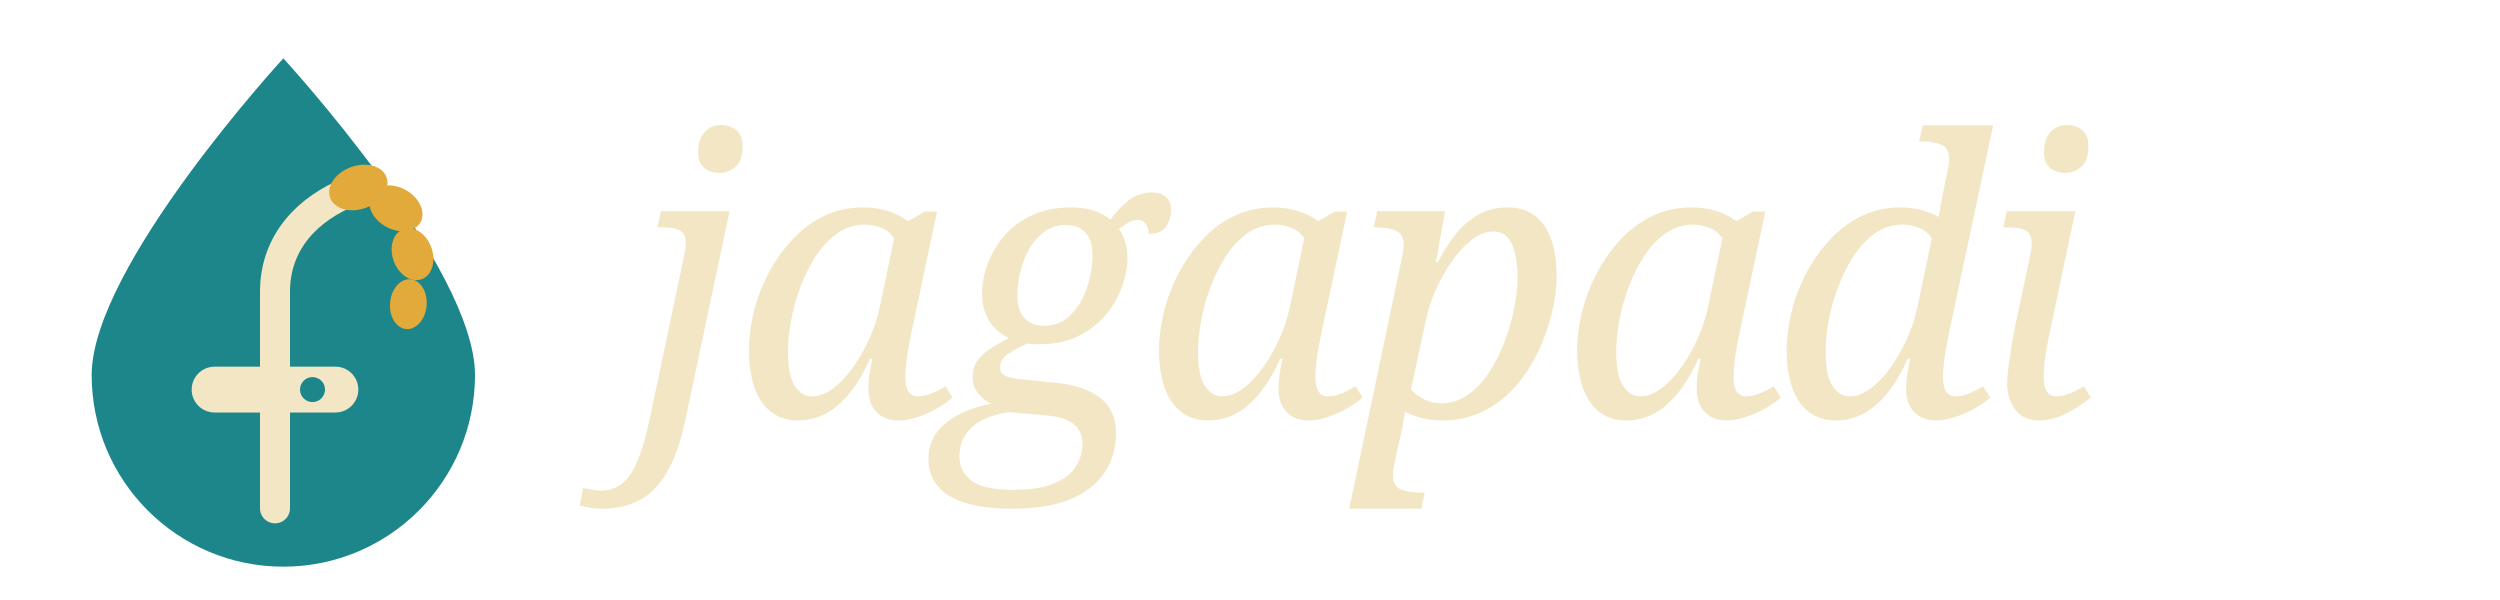
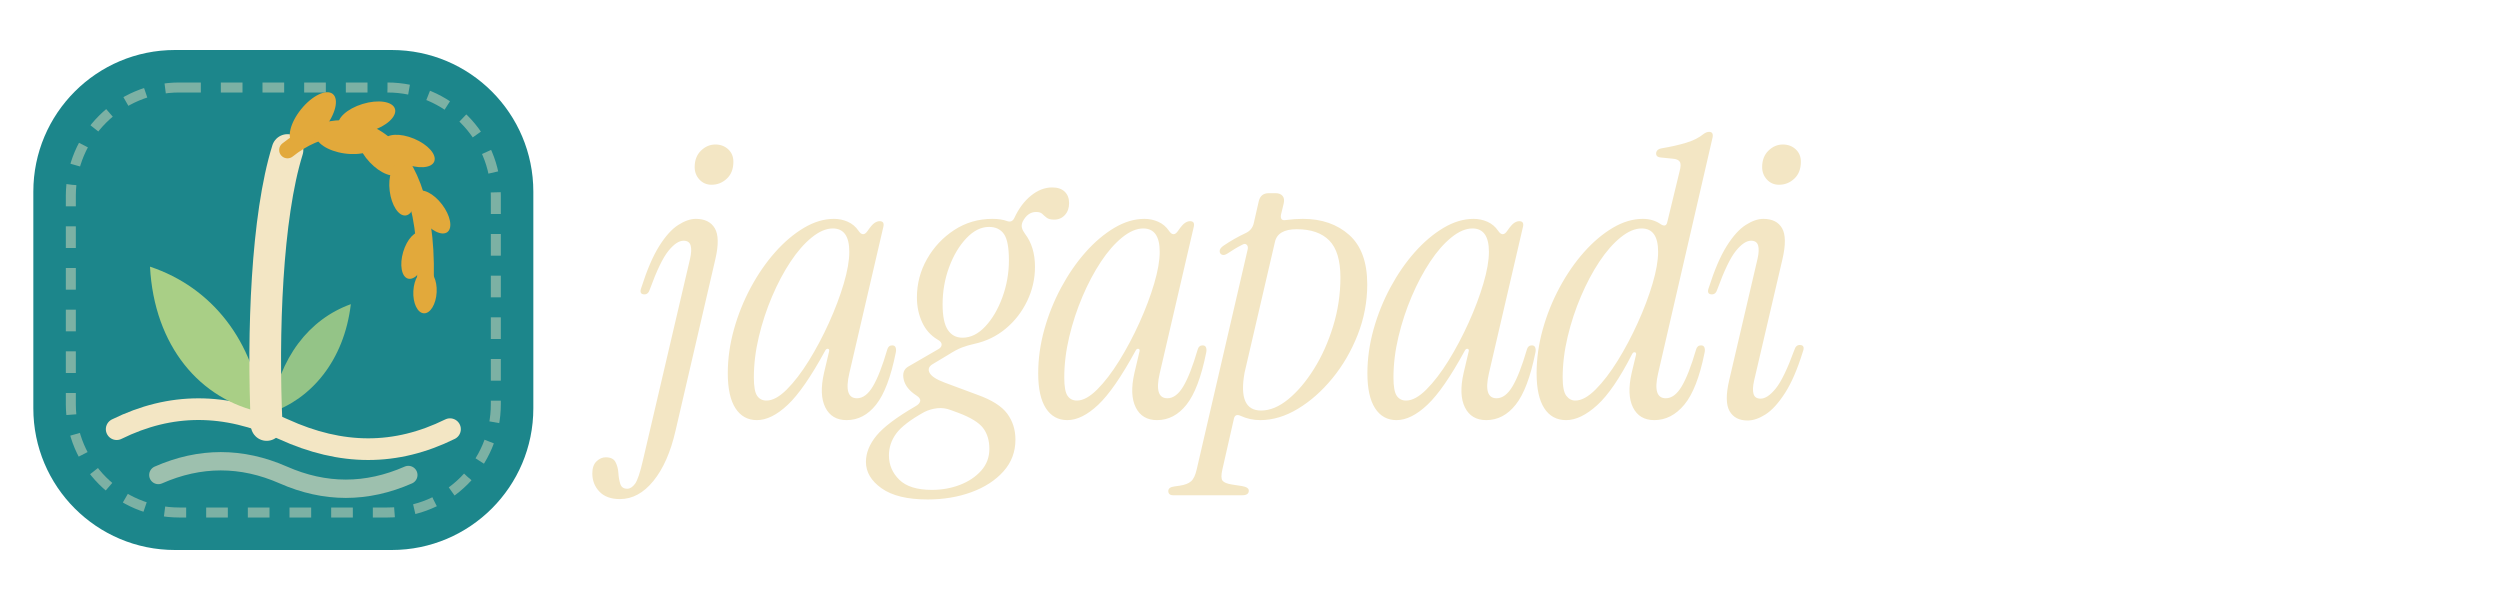
<svg xmlns="http://www.w3.org/2000/svg" viewBox="0 0 300 72" role="img" aria-label="Jagapadi">
  <g transform="translate(2 4)">
-     <path d="M32 3C32 3 9 28 9 41a23 23 0 0 0 46 0C55 28 32 3 32 3Z" fill="#1c868b" />
-     <path d="M31 57V31c0-6 4-10 9-12" fill="none" stroke="#f3e6c4" stroke-width="3.6" stroke-linecap="round" />
+     <rect x="2" y="2" width="60" height="60" rx="17" fill="#1c868b" />
+     <rect x="6.5" y="6.5" width="51" height="51" rx="13" fill="none" stroke="#f3e6c4" stroke-opacity=".45" stroke-width="1.2" stroke-dasharray="2.6 2.4" />
+     <path d="M12 47.5c6.5-3.2 13-3.2 20 0s13.5 3.2 20 0" fill="none" stroke="#f3e6c4" stroke-width="2.6" stroke-linecap="round" />
+     <path d="M17 53c5-2.2 10-2.2 15 0s10 2.2 15 0" fill="none" stroke="#f3e6c4" stroke-opacity=".6" stroke-width="2.2" stroke-linecap="round" />
+     <path d="M29.5 45.5C22 44 16.5 37.5 16 28c7.5 2.5 12.5 9 13.5 17.5Z" fill="#a9cf86" />
+     <path d="M30.5 45.5c4.8-1.6 8.8-6.2 9.6-13-5 1.8-8.6 6.4-9.6 13Z" fill="#a9cf86" opacity=".85" />
+     <path d="M30 47C29.5 36 30 22 32.5 14" fill="none" stroke="#f3e6c4" stroke-width="3.8" stroke-linecap="round" />
+     <path d="M32.5 14C40 8 50 12 49 31" fill="none" stroke="#e2a93b" stroke-width="2" stroke-linecap="round" />
    <g fill="#e2a93b">
-       <ellipse cx="41" cy="18.5" rx="3.6" ry="2.6" transform="rotate(-20 41 18.5)" />
-       <ellipse cx="45.5" cy="21" rx="3.4" ry="2.5" transform="rotate(30 45.5 21)" />
-       <ellipse cx="47.5" cy="26.5" rx="3.2" ry="2.4" transform="rotate(70 47.5 26.5)" />
-       <ellipse cx="47" cy="32.5" rx="3" ry="2.2" transform="rotate(95 47 32.5)" />
+       <ellipse cx="35.54" cy="10.23" rx="3.80" ry="1.80" transform="rotate(-51.0 35.54 10.23)" />
+       <ellipse cx="39.57" cy="12.68" rx="3.67" ry="1.75" transform="rotate(8.2 39.57 12.68)" />
+       <ellipse cx="42.01" cy="10.10" rx="3.54" ry="1.70" transform="rotate(-17.0 42.01 10.10)" />
+       <ellipse cx="43.57" cy="14.34" rx="3.41" ry="1.65" transform="rotate(46.7 43.57 14.34)" />
+       <ellipse cx="47.07" cy="14.12" rx="3.29" ry="1.60" transform="rotate(22.7 47.07 14.12)" />
+       <ellipse cx="46.30" cy="18.72" rx="3.16" ry="1.55" transform="rotate(83.0 46.30 18.72)" />
+       <ellipse cx="49.85" cy="21.44" rx="3.03" ry="1.50" transform="rotate(52.7 49.85 21.44)" />
+       <ellipse cx="47.77" cy="26.65" rx="2.90" ry="1.45" transform="rotate(106.4 47.77 26.65)" />
+       <ellipse cx="49.00" cy="31.00" rx="2.60" ry="1.40" transform="rotate(93.0 49.00 31.00)" />
    </g>
-     <rect x="21" y="40" width="20" height="5.5" rx="2.75" fill="#f3e6c4" />
-     <circle cx="35.5" cy="42.75" r="1.5" fill="#1c868b" />
  </g>
-   <text x="76" y="50" font-family="'Instrument Serif', Georgia, serif" font-style="italic" font-size="46" letter-spacing="-1.5" fill="#f3e6c4">jagapadi</text>
+   <path d="M85.384 22.17Q84.51 22.17 83.935 21.549Q83.36 20.928 83.36 20.054Q83.36 18.812 84.119 18.076Q84.878 17.34 85.844 17.34Q86.764 17.34 87.385 17.915Q88.006 18.49 88.006 19.41Q88.006 20.698 87.224 21.434Q86.442 22.17 85.384 22.17ZM74.39 59.89Q72.78 59.89 71.929 58.993Q71.078 58.096 71.078 56.808Q71.078 55.842 71.584 55.359Q72.09 54.876 72.688 54.876Q73.562 54.876 73.861 55.451Q74.16 56.026 74.206 56.762Q74.252 57.498 74.436 58.073Q74.62 58.648 75.264 58.648Q75.77 58.648 76.207 58.05Q76.644 57.452 77.15 55.244L82.808 31.048Q83.038 30.036 82.877 29.461Q82.716 28.886 82.026 28.886Q81.198 28.886 80.209 30.105Q79.22 31.324 77.978 34.728Q77.794 35.326 77.334 35.326Q76.644 35.326 76.966 34.498Q77.978 31.324 79.105 29.53Q80.232 27.736 81.382 27.0Q82.532 26.264 83.498 26.264Q85.108 26.264 85.775 27.391Q86.442 28.518 85.844 31.094L81.06 51.702Q80.186 55.52 78.415 57.705Q76.644 59.89 74.39 59.89ZM90.83 50.414Q89.174 50.414 88.254 48.988Q87.334 47.562 87.334 44.802Q87.334 42.18 88.07 39.535Q88.806 36.89 90.094 34.498Q91.382 32.106 93.015 30.266Q94.648 28.426 96.465 27.345Q98.282 26.264 100.076 26.264Q100.95 26.264 101.732 26.609Q102.514 26.954 103.02 27.69Q103.296 28.104 103.572 28.104Q103.848 28.104 104.124 27.69Q104.63 26.954 104.952 26.747Q105.274 26.54 105.55 26.54Q106.148 26.54 106.01 27.184L101.916 44.802Q101.226 47.792 102.836 47.792Q103.894 47.792 104.745 46.366Q105.596 44.94 106.47 41.95Q106.608 41.444 107.068 41.444Q107.39 41.444 107.482 41.72Q107.574 41.996 107.482 42.364Q106.608 46.688 105.136 48.551Q103.664 50.414 101.594 50.414Q99.8 50.414 99.041 48.896Q98.282 47.378 98.88 44.756L99.478 42.226Q99.57 41.904 99.363 41.858Q99.156 41.812 99.018 42.088Q96.488 46.734 94.533 48.574Q92.578 50.414 90.83 50.414ZM91.98 48.068Q93.084 48.068 94.418 46.734Q95.752 45.4 97.063 43.284Q98.374 41.168 99.478 38.73Q100.582 36.292 101.249 34.038Q101.916 31.784 101.916 30.22Q101.916 27.414 99.938 27.414Q98.742 27.414 97.408 28.495Q96.074 29.576 94.855 31.416Q93.636 33.256 92.647 35.579Q91.658 37.902 91.06 40.409Q90.462 42.916 90.462 45.308Q90.462 46.918 90.853 47.493Q91.244 48.068 91.98 48.068ZM111.318 59.936Q107.684 59.936 105.798 58.602Q103.912 57.268 103.912 55.428Q103.912 53.818 105.177 52.277Q106.442 50.736 109.846 48.758Q110.352 48.482 110.421 48.137Q110.49 47.792 109.984 47.47Q108.696 46.642 108.443 45.538Q108.19 44.434 109.018 43.974L112.514 41.95Q112.974 41.72 112.997 41.375Q113.02 41.03 112.514 40.754Q111.272 40.018 110.651 38.661Q110.03 37.304 110.03 35.694Q110.03 33.21 111.249 31.071Q112.468 28.932 114.515 27.598Q116.562 26.264 119.092 26.264Q120.15 26.264 120.886 26.54Q121.438 26.724 121.714 26.172Q122.496 24.47 123.715 23.481Q124.934 22.492 126.268 22.492Q127.234 22.492 127.763 22.998Q128.292 23.504 128.292 24.378Q128.292 25.252 127.786 25.804Q127.28 26.356 126.498 26.356Q125.9 26.356 125.601 26.126Q125.302 25.896 125.072 25.666Q124.842 25.436 124.336 25.436Q123.324 25.436 122.726 26.586Q122.542 27.0 122.634 27.345Q122.726 27.69 123.002 28.058Q124.198 29.622 124.198 32.014Q124.198 34.176 123.255 36.131Q122.312 38.086 120.679 39.443Q119.046 40.8 116.93 41.26Q116.102 41.444 115.435 41.697Q114.768 41.95 113.756 42.594L111.916 43.698Q111.226 44.112 111.548 44.733Q111.87 45.354 113.342 45.906L117.298 47.378Q119.874 48.298 120.863 49.632Q121.852 50.966 121.852 52.76Q121.852 54.968 120.403 56.578Q118.954 58.188 116.562 59.062Q114.17 59.936 111.318 59.936ZM113.112 36.522Q113.112 38.638 113.733 39.581Q114.354 40.524 115.504 40.524Q116.976 40.524 118.241 39.167Q119.506 37.81 120.288 35.671Q121.07 33.532 121.07 31.232Q121.07 28.932 120.472 28.081Q119.874 27.23 118.678 27.23Q117.252 27.23 115.964 28.587Q114.676 29.944 113.894 32.06Q113.112 34.176 113.112 36.522ZM111.824 58.786Q113.618 58.786 115.182 58.188Q116.746 57.59 117.735 56.486Q118.724 55.382 118.724 53.864Q118.724 52.346 117.965 51.357Q117.206 50.368 114.998 49.54L114.124 49.218Q113.296 48.896 112.468 48.988Q111.64 49.08 110.904 49.448Q108.42 50.828 107.546 52.024Q106.672 53.22 106.672 54.646Q106.672 56.348 107.914 57.567Q109.156 58.786 111.824 58.786ZM128.08 50.414Q126.424 50.414 125.504 48.988Q124.584 47.562 124.584 44.802Q124.584 42.18 125.32 39.535Q126.056 36.89 127.344 34.498Q128.632 32.106 130.265 30.266Q131.898 28.426 133.715 27.345Q135.532 26.264 137.326 26.264Q138.2 26.264 138.982 26.609Q139.764 26.954 140.27 27.69Q140.546 28.104 140.822 28.104Q141.098 28.104 141.374 27.69Q141.88 26.954 142.202 26.747Q142.524 26.54 142.8 26.54Q143.398 26.54 143.26 27.184L139.166 44.802Q138.476 47.792 140.086 47.792Q141.144 47.792 141.995 46.366Q142.846 44.94 143.72 41.95Q143.858 41.444 144.318 41.444Q144.64 41.444 144.732 41.72Q144.824 41.996 144.732 42.364Q143.858 46.688 142.386 48.551Q140.914 50.414 138.844 50.414Q137.05 50.414 136.291 48.896Q135.532 47.378 136.13 44.756L136.728 42.226Q136.82 41.904 136.613 41.858Q136.406 41.812 136.268 42.088Q133.738 46.734 131.783 48.574Q129.828 50.414 128.08 50.414ZM129.23 48.068Q130.334 48.068 131.668 46.734Q133.002 45.4 134.313 43.284Q135.624 41.168 136.728 38.73Q137.832 36.292 138.499 34.038Q139.166 31.784 139.166 30.22Q139.166 27.414 137.188 27.414Q135.992 27.414 134.658 28.495Q133.324 29.576 132.105 31.416Q130.886 33.256 129.897 35.579Q128.908 37.902 128.31 40.409Q127.712 42.916 127.712 45.308Q127.712 46.918 128.103 47.493Q128.494 48.068 129.23 48.068ZM140.794 59.43Q140.196 59.43 140.196 58.924Q140.196 58.464 140.932 58.372L141.576 58.28Q142.496 58.142 142.933 57.751Q143.37 57.36 143.6 56.348L149.718 29.944Q149.81 29.576 149.603 29.369Q149.396 29.162 149.028 29.392Q148.568 29.622 148.154 29.875Q147.74 30.128 147.326 30.404Q146.912 30.68 146.636 30.565Q146.36 30.45 146.36 30.128Q146.36 29.806 146.82 29.484Q148.108 28.61 149.488 27.966Q150.27 27.598 150.454 26.77L151.052 24.148Q151.282 23.182 152.248 23.182H153.076Q153.628 23.182 153.904 23.504Q154.18 23.826 154.042 24.424L153.72 25.758Q153.582 26.54 154.318 26.402Q155.376 26.264 156.342 26.264Q159.746 26.264 161.908 28.196Q164.07 30.128 164.07 34.13Q164.07 37.258 162.92 40.179Q161.77 43.1 159.884 45.4Q157.998 47.7 155.744 49.057Q153.49 50.414 151.236 50.414Q149.994 50.414 148.89 49.908Q148.2 49.586 148.062 50.276L146.682 56.348Q146.452 57.36 146.705 57.682Q146.958 58.004 147.832 58.142L149.028 58.326Q149.856 58.464 149.856 58.878Q149.856 59.43 149.074 59.43ZM149.35 44.71Q148.522 49.264 151.328 49.264Q152.938 49.264 154.594 47.907Q156.25 46.55 157.676 44.273Q159.102 41.996 159.976 39.144Q160.85 36.292 160.85 33.302Q160.85 30.22 159.516 28.863Q158.182 27.506 155.606 27.506Q153.306 27.506 152.984 29.07ZM167.584 50.414Q165.928 50.414 165.008 48.988Q164.088 47.562 164.088 44.802Q164.088 42.18 164.824 39.535Q165.56 36.89 166.848 34.498Q168.136 32.106 169.769 30.266Q171.402 28.426 173.219 27.345Q175.036 26.264 176.83 26.264Q177.704 26.264 178.486 26.609Q179.268 26.954 179.774 27.69Q180.05 28.104 180.326 28.104Q180.602 28.104 180.878 27.69Q181.384 26.954 181.706 26.747Q182.028 26.54 182.304 26.54Q182.902 26.54 182.764 27.184L178.67 44.802Q177.98 47.792 179.59 47.792Q180.648 47.792 181.499 46.366Q182.35 44.94 183.224 41.95Q183.362 41.444 183.822 41.444Q184.144 41.444 184.236 41.72Q184.328 41.996 184.236 42.364Q183.362 46.688 181.89 48.551Q180.418 50.414 178.348 50.414Q176.554 50.414 175.795 48.896Q175.036 47.378 175.634 44.756L176.232 42.226Q176.324 41.904 176.117 41.858Q175.91 41.812 175.772 42.088Q173.242 46.734 171.287 48.574Q169.332 50.414 167.584 50.414ZM168.734 48.068Q169.838 48.068 171.172 46.734Q172.506 45.4 173.817 43.284Q175.128 41.168 176.232 38.73Q177.336 36.292 178.003 34.038Q178.67 31.784 178.67 30.22Q178.67 27.414 176.692 27.414Q175.496 27.414 174.162 28.495Q172.828 29.576 171.609 31.416Q170.39 33.256 169.401 35.579Q168.412 37.902 167.814 40.409Q167.216 42.916 167.216 45.308Q167.216 46.918 167.607 47.493Q167.998 48.068 168.734 48.068ZM187.934 50.414Q186.232 50.414 185.312 48.988Q184.392 47.562 184.392 44.802Q184.392 42.18 185.128 39.535Q185.864 36.89 187.152 34.498Q188.44 32.106 190.073 30.266Q191.706 28.426 193.523 27.345Q195.34 26.264 197.134 26.264Q198.376 26.264 199.296 26.908Q199.94 27.322 200.078 26.632L201.55 20.56Q201.78 19.732 201.573 19.41Q201.366 19.088 200.722 19.042L199.342 18.904Q198.652 18.858 198.744 18.306Q198.836 17.892 199.388 17.8Q201.044 17.524 202.332 17.133Q203.62 16.742 204.402 16.098Q204.77 15.822 205.092 15.822Q205.644 15.822 205.506 16.512L198.974 44.802Q198.284 47.792 199.894 47.792Q200.952 47.792 201.803 46.366Q202.654 44.94 203.528 41.95Q203.666 41.444 204.126 41.444Q204.448 41.444 204.54 41.72Q204.632 41.996 204.54 42.364Q203.666 46.688 202.125 48.551Q200.584 50.414 198.514 50.414Q196.72 50.414 195.961 48.896Q195.202 47.378 195.8 44.756L196.306 42.64Q196.398 42.318 196.191 42.272Q195.984 42.226 195.846 42.502Q193.638 46.826 191.66 48.62Q189.682 50.414 187.934 50.414ZM189.038 48.068Q190.142 48.068 191.476 46.734Q192.81 45.4 194.121 43.284Q195.432 41.168 196.536 38.73Q197.64 36.292 198.307 34.038Q198.974 31.784 198.974 30.22Q198.974 27.414 196.996 27.414Q195.8 27.414 194.466 28.495Q193.132 29.576 191.913 31.416Q190.694 33.256 189.705 35.579Q188.716 37.902 188.118 40.409Q187.52 42.916 187.52 45.308Q187.52 46.918 187.957 47.493Q188.394 48.068 189.038 48.068ZM213.482 22.17Q212.608 22.17 212.033 21.549Q211.458 20.928 211.458 20.054Q211.458 18.812 212.217 18.076Q212.976 17.34 213.942 17.34Q214.862 17.34 215.483 17.915Q216.104 18.49 216.104 19.41Q216.104 20.698 215.322 21.434Q214.54 22.17 213.482 22.17ZM209.71 50.46Q208.192 50.46 207.548 49.333Q206.904 48.206 207.502 45.63L210.906 31.048Q211.136 30.036 210.975 29.461Q210.814 28.886 210.124 28.886Q209.296 28.886 208.307 30.105Q207.318 31.324 206.076 34.728Q205.892 35.326 205.432 35.326Q204.742 35.326 205.064 34.498Q206.076 31.324 207.203 29.53Q208.33 27.736 209.48 27.0Q210.63 26.264 211.596 26.264Q213.206 26.264 213.85 27.391Q214.494 28.518 213.896 31.094L210.492 45.676Q210.262 46.688 210.423 47.263Q210.584 47.838 211.274 47.838Q212.102 47.838 213.091 46.619Q214.08 45.4 215.322 41.996Q215.506 41.398 215.966 41.398Q216.656 41.398 216.334 42.226Q215.368 45.354 214.195 47.171Q213.022 48.988 211.872 49.724Q210.722 50.46 209.71 50.46Z" fill="#f3e6c4" />
</svg>
